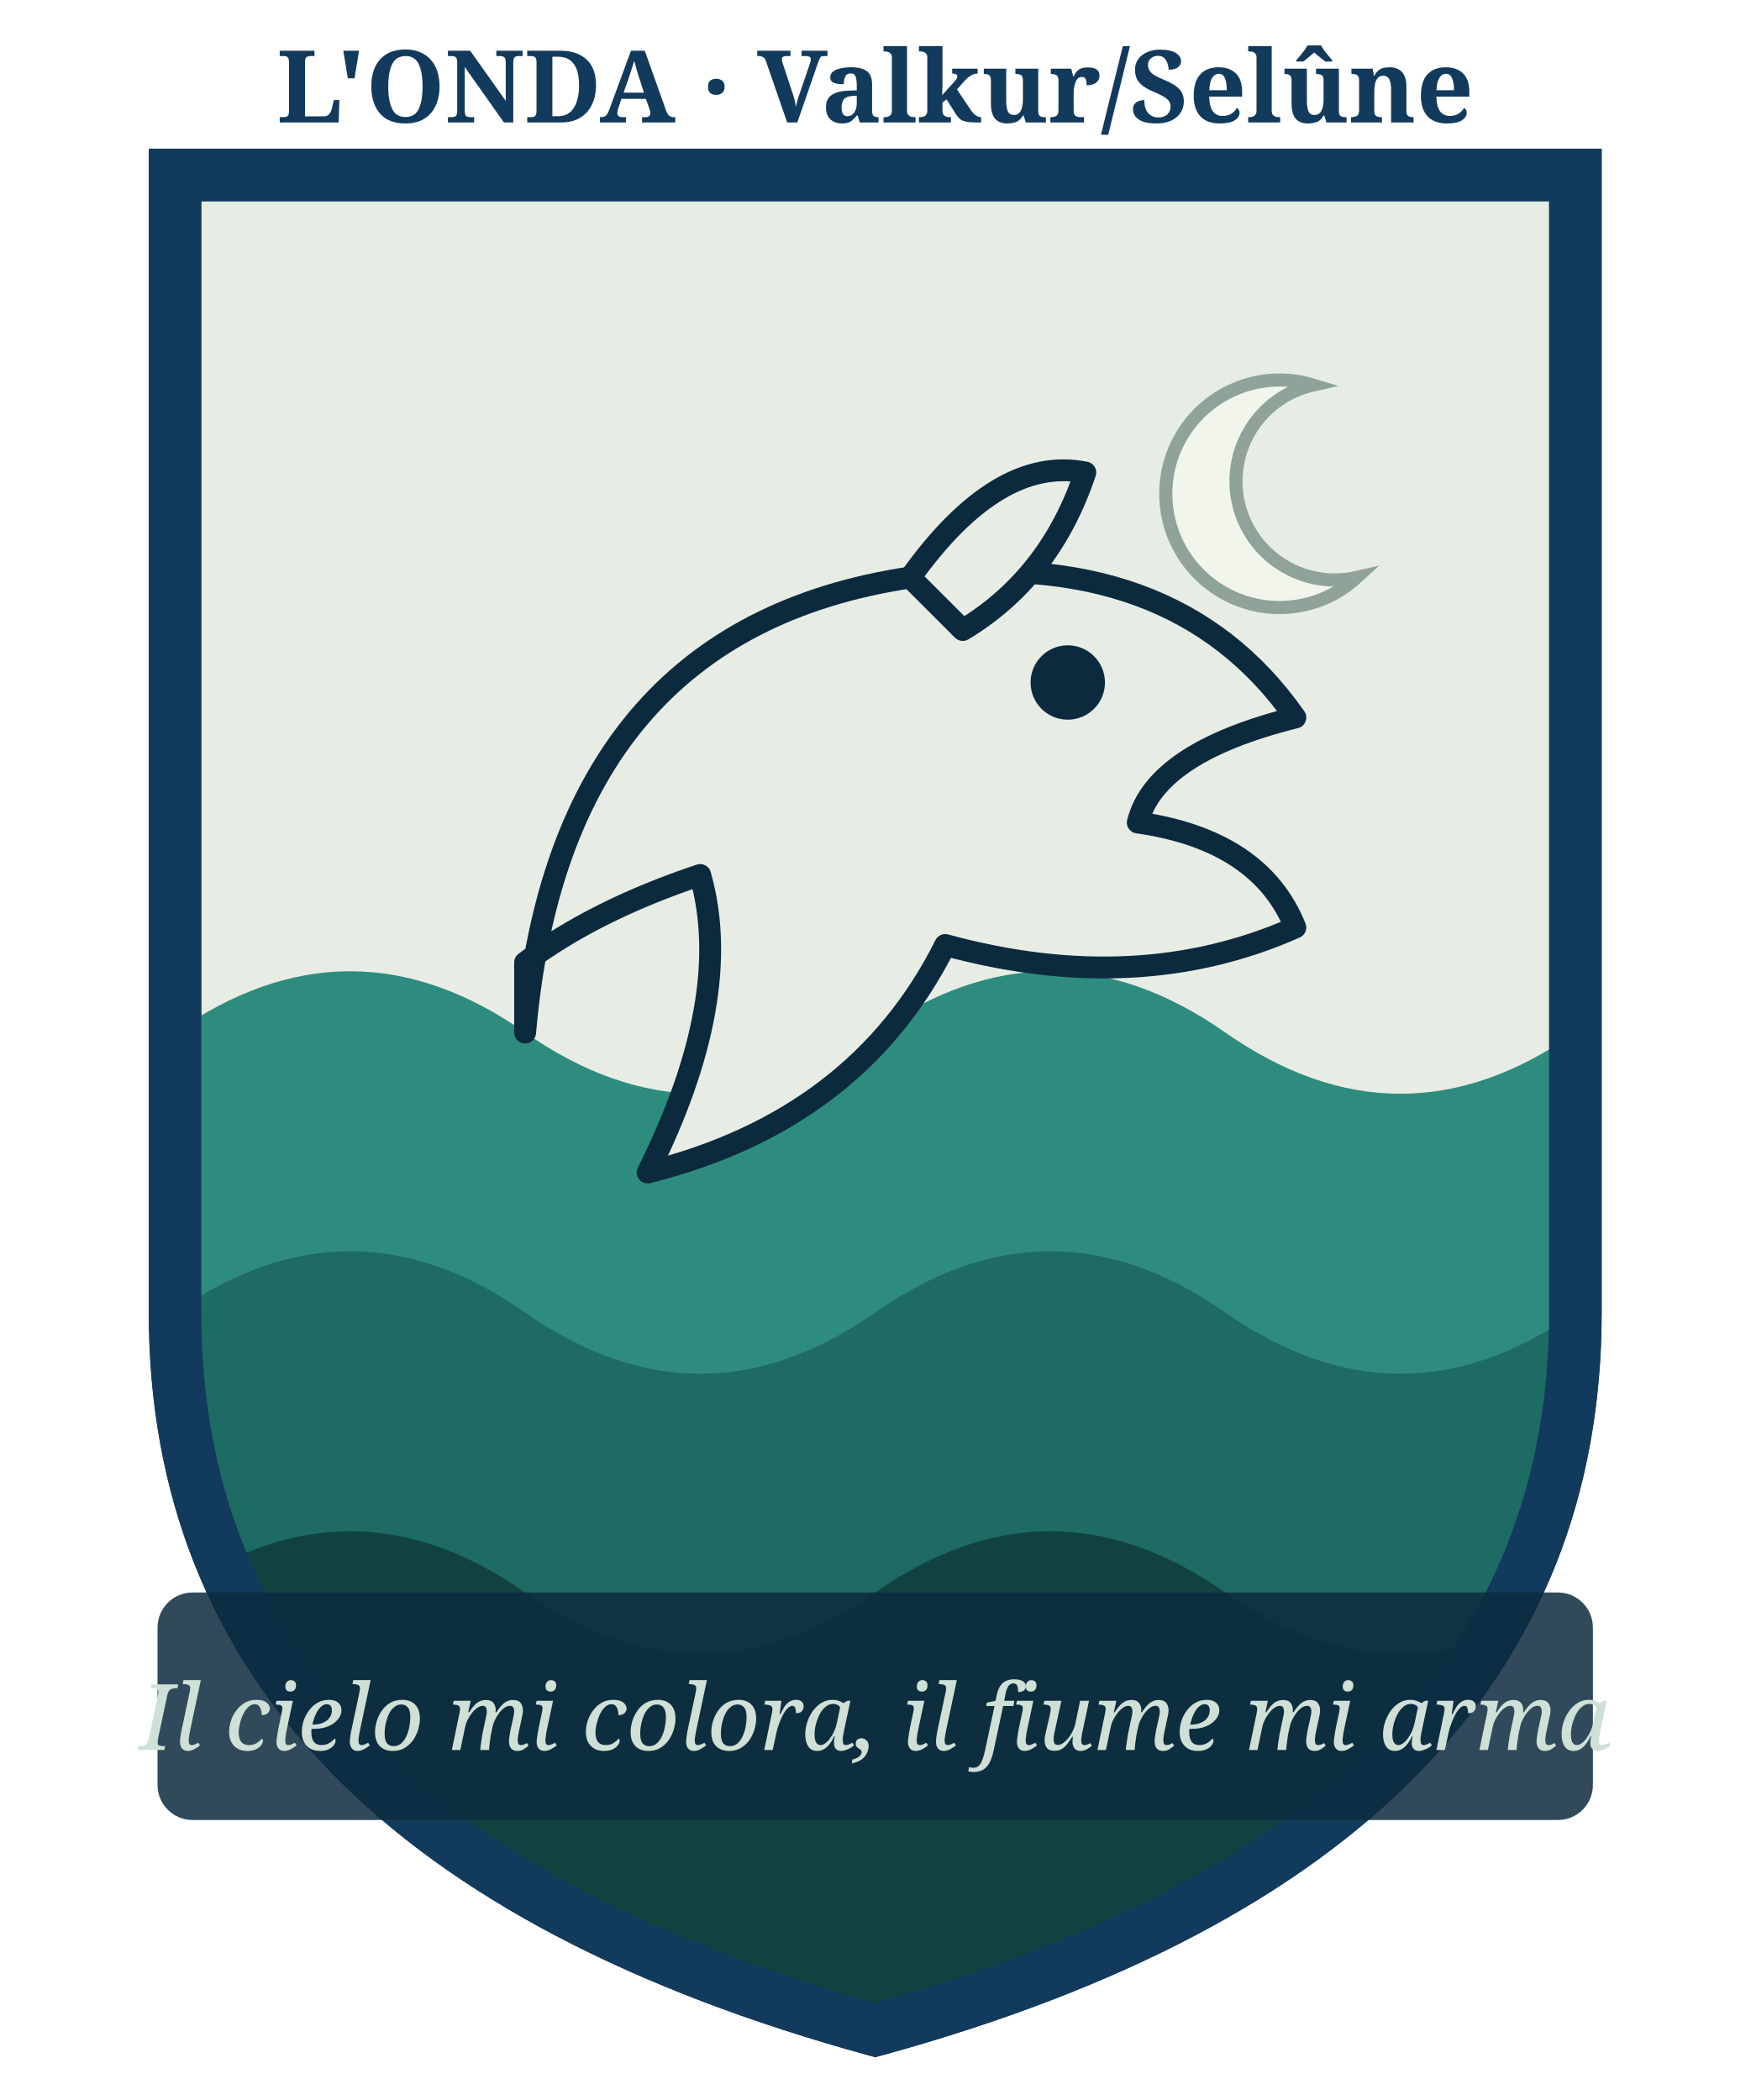
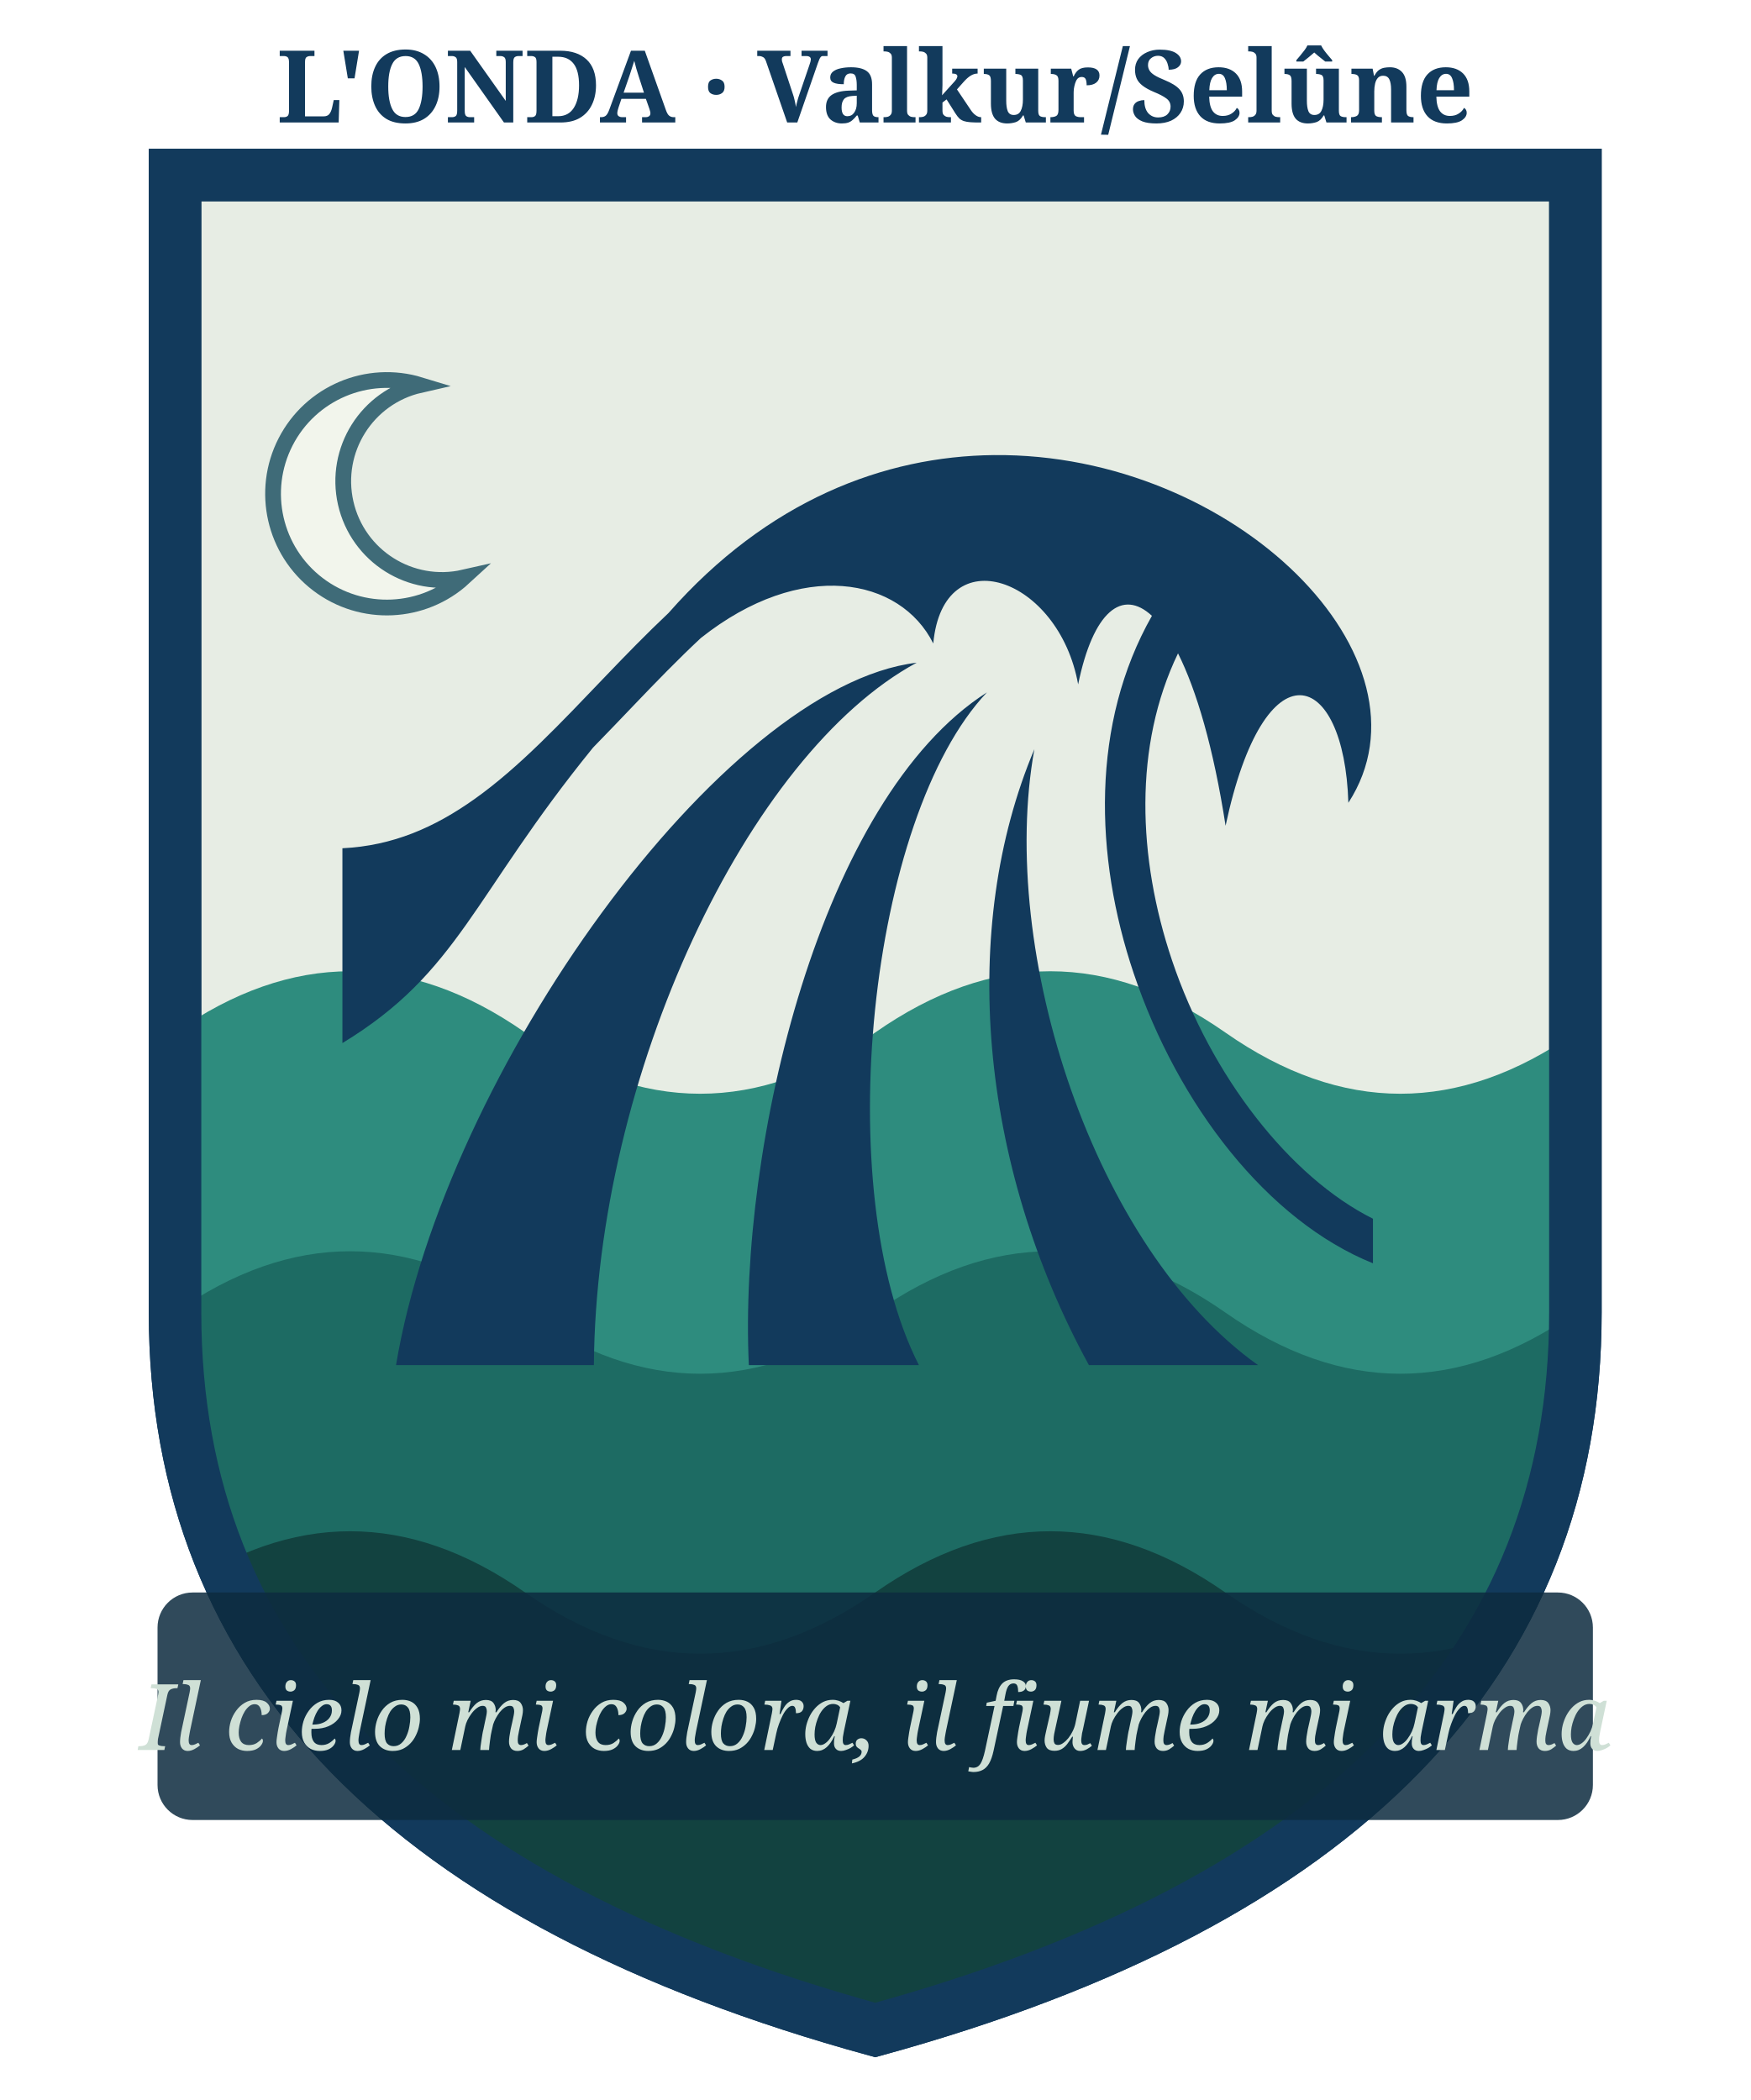
<svg xmlns="http://www.w3.org/2000/svg" viewBox="0 0 200 240" width="200" height="240" role="img" aria-label="Stemma Contrada dell'Onda — distretto The Tidal Crest">
  <defs>
    <clipPath id="o8">
      <path d="M20 20 H180 V150 Q180 210 100 232 Q20 210 20 150 Z" />
    </clipPath>
  </defs>
  <path d="M20 20 H180 V150 Q180 210 100 232 Q20 210 20 150 Z" fill="#e7ede4" stroke="#123a5c" stroke-width="6" />
  <g clip-path="url(#o8)">
    <path d="M20 118 q20 -14 40 0 q20 14 40 0 q20 -14 40 0 q20 14 40 0 V232 H20 Z" fill="#2e8c7e" />
    <path d="M20 150 q20 -14 40 0 q20 14 40 0 q20 -14 40 0 q20 14 40 0 V232 H20 Z" fill="#1d6b63" />
    <path d="M20 182 q20 -14 40 0 q20 14 40 0 q20 -14 40 0 q20 14 40 0 V232 H20 Z" fill="#124240" />
-     <path d="M150 44 a13 13 0 1 0 5 22 a10 10 0 1 1 -5 -22z" fill="#f2f5ec" stroke="#8fa39a" stroke-width="1.5" />
-     <g stroke="#0c2a3e" stroke-width="2.5" stroke-linejoin="round" fill="#e7ede4">
-       <path d="M60 118 q4 -46 44 -52 q30 -4 44 16 q-16 4 -18 12 q14 2 18 12 q-18 8 -40 2 q-10 20 -34 26 q10 -20 6 -34 q-12 4 -20 10z" />
-       <path d="M104 66 q10 -14 20 -12 q-4 12 -14 18z" />
-       <circle cx="122" cy="78" r="3" fill="#0c2a3e" />
+     <path d="M48 44 a13 13 0 1 0 5 22 a10 10 0 1 1 -5 -22z" fill="#f2f5ec" stroke="#3f6b78" stroke-width="1.8" />
+     <g fill="#123a5c">
+       <g transform="translate(34.44 33.39) scale(0.24774)">
+         <path d="M319.406 75.156c-50.542.49-104.39 20.876-150.094 72.844-10.232 9.65-19.88 19.59-29.187 29.313-20.516 21.433-39.694 41.877-60.22 56.468-18.484 13.142-37.73 21.617-61 22.75v89.876c53.93-32.793 59.934-67.832 115.595-136.312 6.38-6.524 12.727-13.19 19.125-19.875 9.96-10.407 20.016-20.803 30.563-30.657 46.422-36.83 92.022-27.93 107.218 2.5 4.6-49.27 57.958-30.564 66.813 18.875 6.91-33.696 20.327-44.354 34.03-31.625-28.136 49.585-26.61 110.87-8.406 164.937 20.51 60.915 61.743 114.13 110.344 133.75v-20.563c-38.34-19.194-74.662-65.71-92.657-119.156-15.937-47.336-17.777-99.07 2.75-141.655 8.492 16.92 16.342 43.406 21.94 79.53 17.992-84.587 54.762-72.463 56.624-10.593 42.998-66.287-52.197-161.48-163.438-160.406zm-35.656 95.78C194.225 181.69 66.158 359.648 43.625 494.97h91.25c1.02-133.954 71.114-282.045 148.875-324.033zm32.406 13.69c-76.76 49.056-114.574 208.732-109.812 310.343h78.437c-41.213-80.74-23.207-252.666 31.376-310.345zm21.875 26.218c-34.686 82.23-25.705 191.077 25.158 284.125h78c-75.605-53.774-120.09-190.455-103.157-284.126z" />
+       </g>
    </g>
  </g>
  <path d="M20 20 H180 V150 Q180 210 100 232 Q20 210 20 150 Z" fill="none" stroke="#123a5c" stroke-width="6" />
  <rect x="18" y="182" width="164" height="26" rx="4" fill="#0c2a3e" opacity="0.85" />
  <text x="100" y="200" font-family="Georgia,serif" font-size="10.5" fill="#cfe0d6" text-anchor="middle" font-style="italic">Il cielo mi colora, il fiume mi arma</text>
  <text x="100" y="14" font-family="Georgia,serif" font-size="11.5" fill="#123a5c" text-anchor="middle" font-weight="bold">L'ONDA · Valkur/Selûne</text>
</svg>
